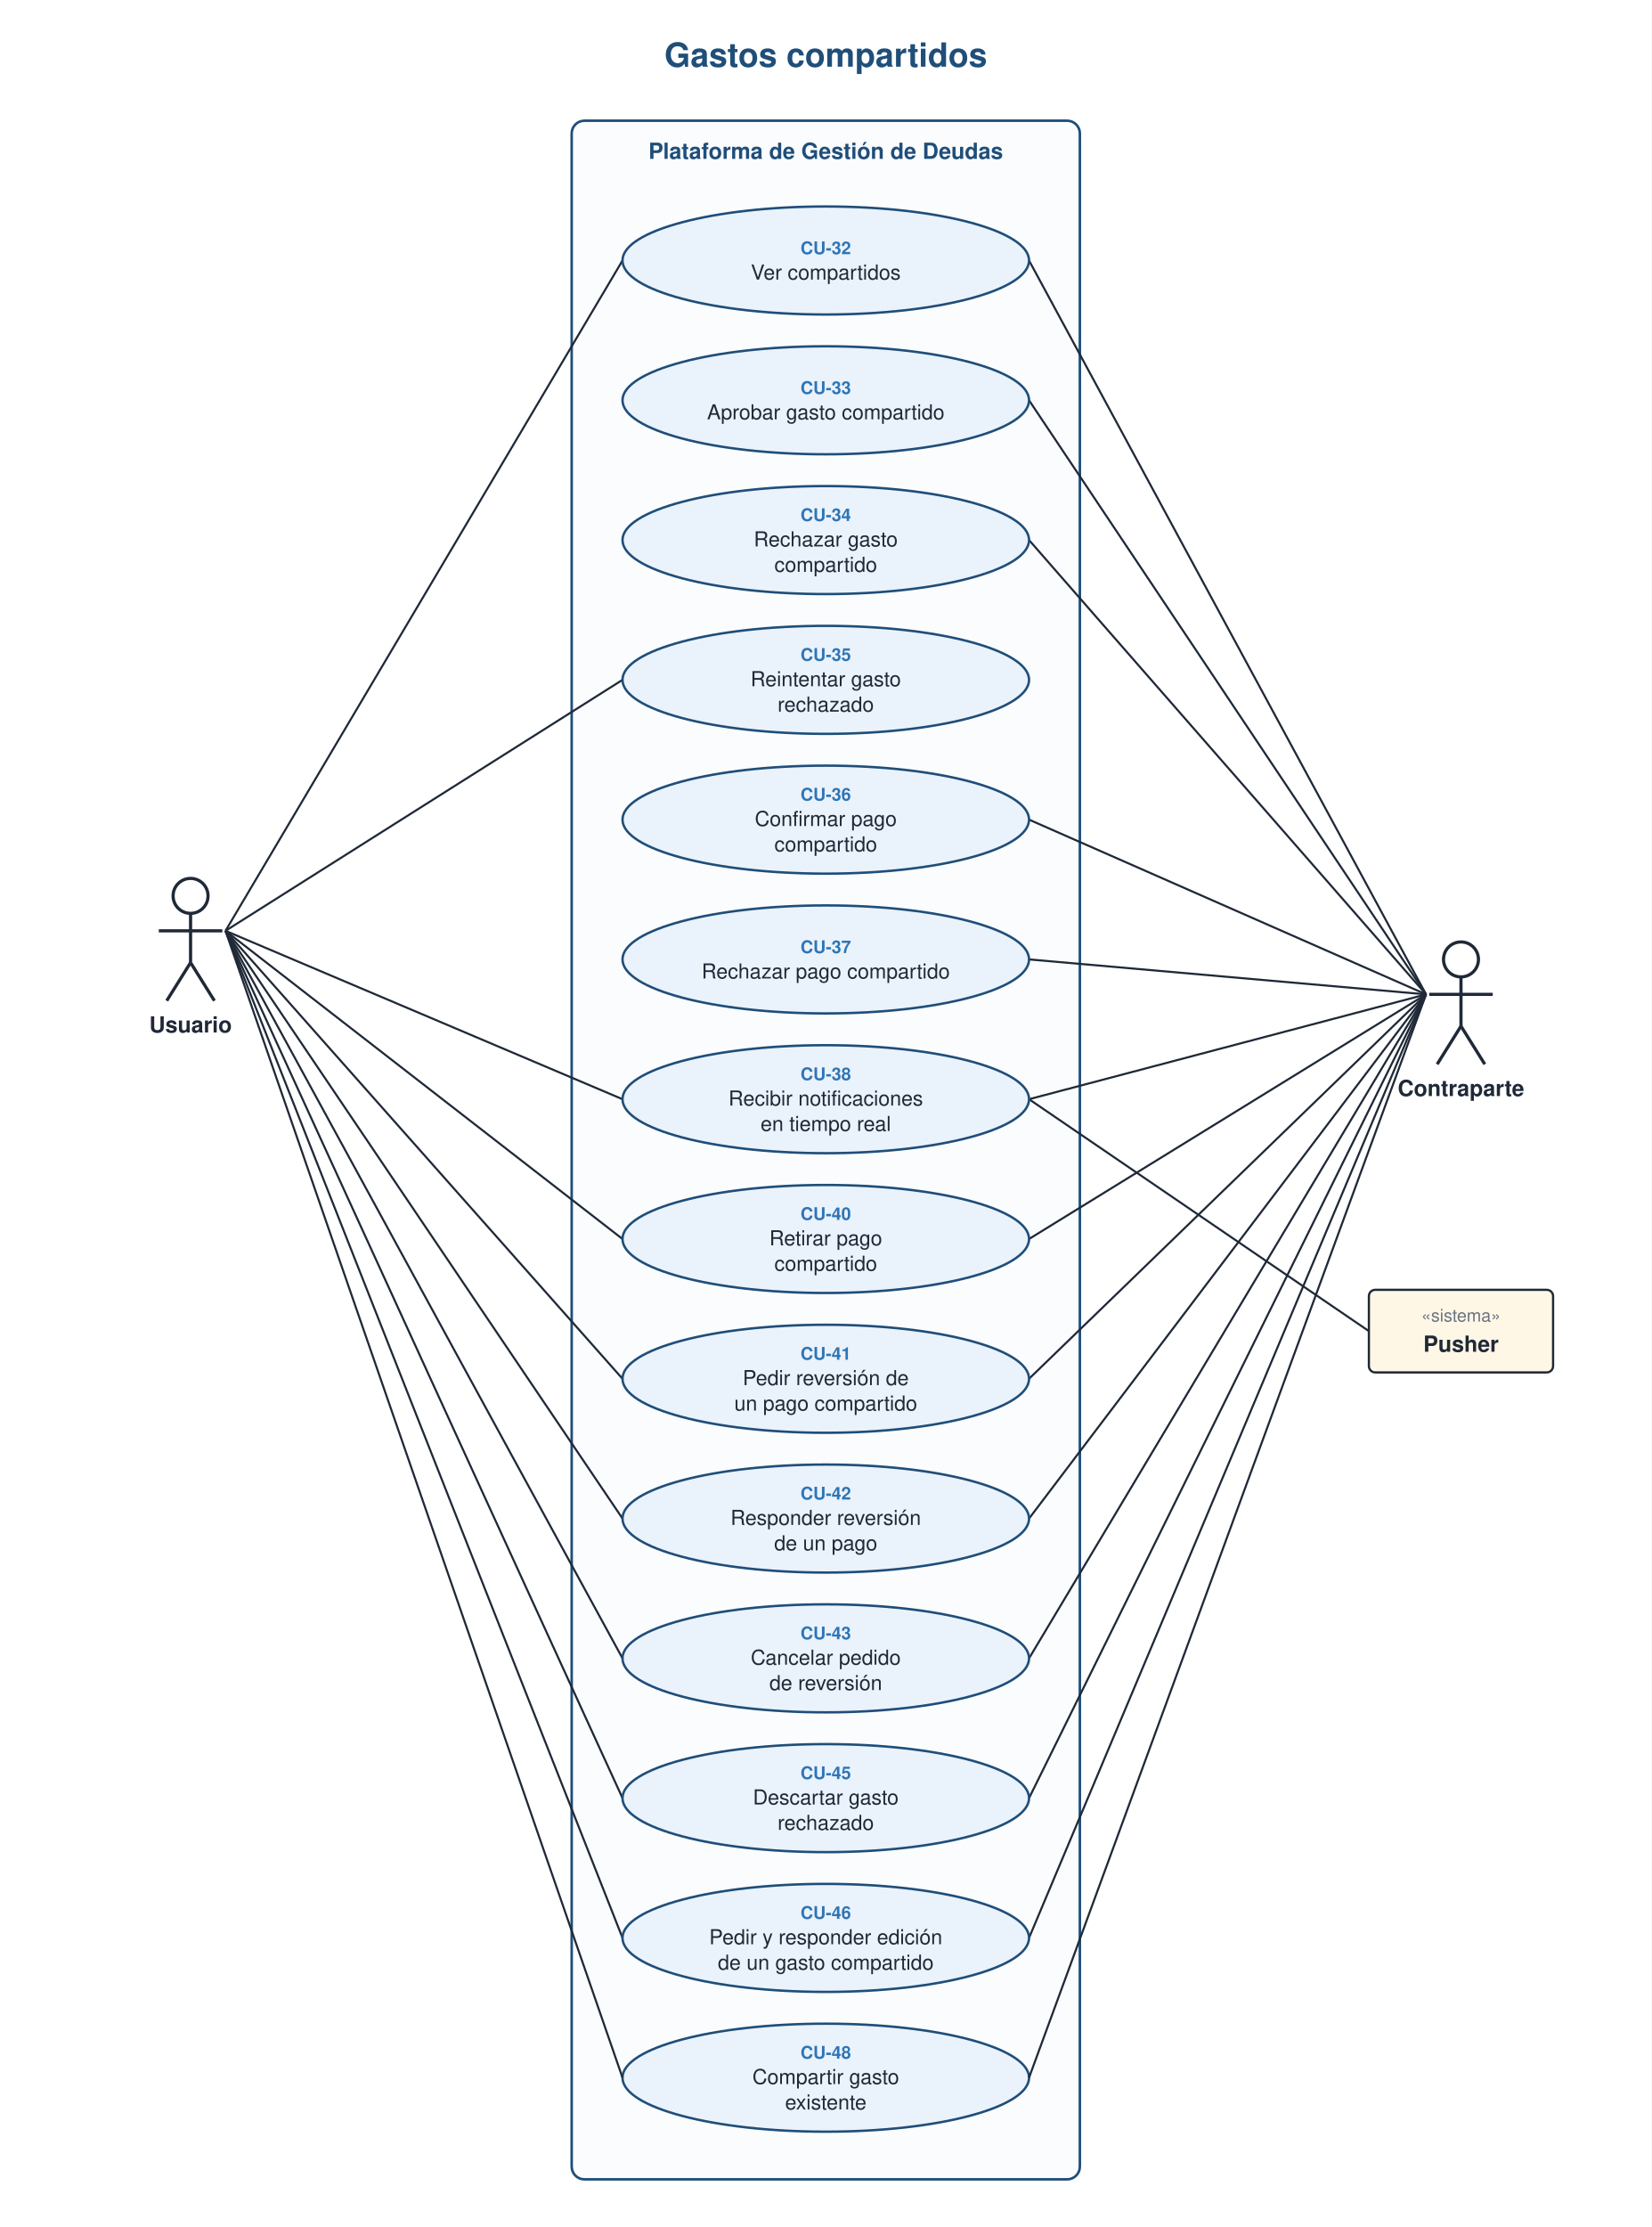
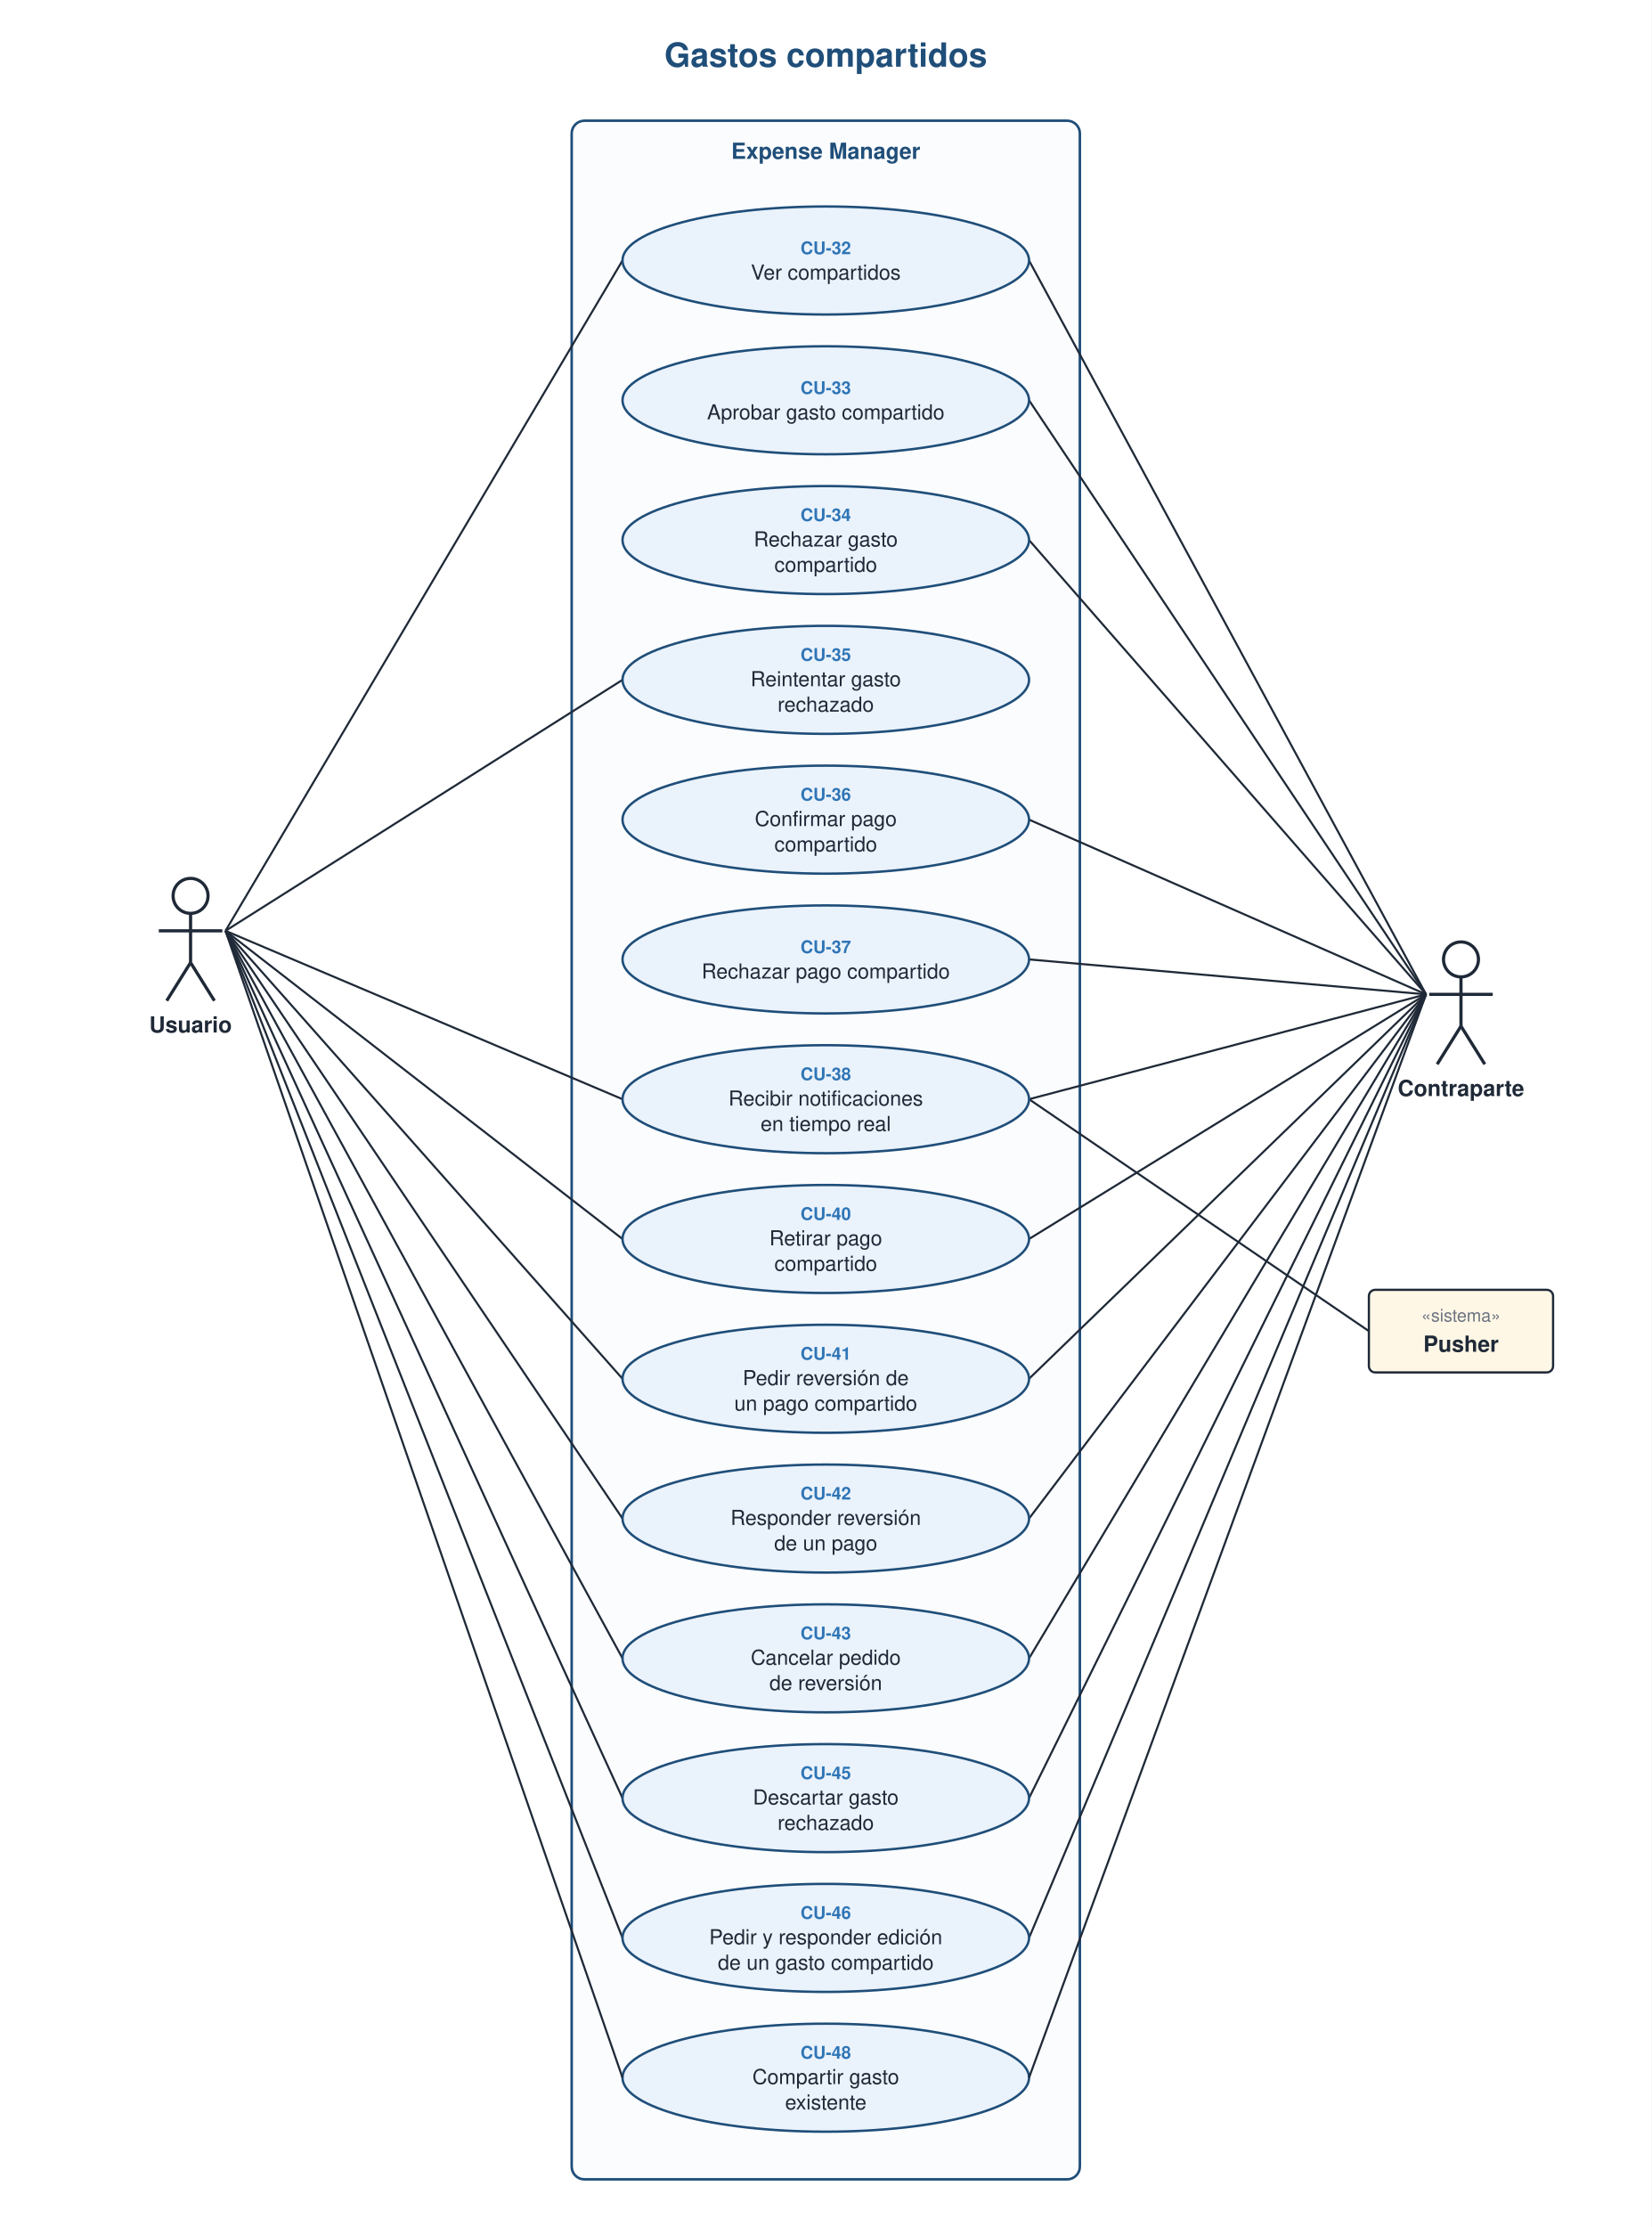
<svg xmlns="http://www.w3.org/2000/svg" width="1040" height="1402" viewBox="0 0 1040 1402" font-family="Helvetica">
  <rect width="1040" height="1402" fill="white" />
  <text x="520.0" y="42" font-size="21" font-weight="bold" text-anchor="middle" fill="#1F4E79">Gastos compartidos</text>
  <rect x="360" y="76" width="320" height="1296" rx="8" fill="#FBFCFE" stroke="#1F4E79" stroke-width="1.6" />
-   <text x="520.0" y="100" font-size="14" font-weight="bold" text-anchor="middle" fill="#1F4E79">Plataforma de Gestión de Deudas</text>
+   <text x="520.0" y="100" font-size="14" font-weight="bold" text-anchor="middle" fill="#1F4E79">Expense Manager</text>
  <line x1="142.0" y1="586.0" x2="392.0" y2="164.0" stroke="#1F2937" stroke-width="1.3" />
  <line x1="142.0" y1="586.0" x2="392.0" y2="428.0" stroke="#1F2937" stroke-width="1.3" />
  <line x1="142.0" y1="586.0" x2="392.0" y2="692.0" stroke="#1F2937" stroke-width="1.3" />
  <line x1="142.0" y1="586.0" x2="392.0" y2="780.0" stroke="#1F2937" stroke-width="1.3" />
  <line x1="142.0" y1="586.0" x2="392.0" y2="868.0" stroke="#1F2937" stroke-width="1.3" />
  <line x1="142.0" y1="586.0" x2="392.0" y2="956.0" stroke="#1F2937" stroke-width="1.3" />
  <line x1="142.0" y1="586.0" x2="392.0" y2="1044.0" stroke="#1F2937" stroke-width="1.3" />
  <line x1="898.0" y1="626.0" x2="648.0" y2="164.0" stroke="#1F2937" stroke-width="1.3" />
  <line x1="898.0" y1="626.0" x2="648.0" y2="252.0" stroke="#1F2937" stroke-width="1.3" />
  <line x1="898.0" y1="626.0" x2="648.0" y2="340.0" stroke="#1F2937" stroke-width="1.3" />
  <line x1="898.0" y1="626.0" x2="648.0" y2="516.0" stroke="#1F2937" stroke-width="1.3" />
  <line x1="898.0" y1="626.0" x2="648.0" y2="604.0" stroke="#1F2937" stroke-width="1.3" />
  <line x1="898.0" y1="626.0" x2="648.0" y2="692.0" stroke="#1F2937" stroke-width="1.3" />
  <line x1="898.0" y1="626.0" x2="648.0" y2="780.0" stroke="#1F2937" stroke-width="1.3" />
  <line x1="898.0" y1="626.0" x2="648.0" y2="868.0" stroke="#1F2937" stroke-width="1.3" />
  <line x1="898.0" y1="626.0" x2="648.0" y2="956.0" stroke="#1F2937" stroke-width="1.3" />
  <line x1="898.0" y1="626.0" x2="648.0" y2="1044.0" stroke="#1F2937" stroke-width="1.3" />
  <line x1="142.0" y1="586.0" x2="392.0" y2="1132.0" stroke="#1F2937" stroke-width="1.3" />
  <line x1="898.0" y1="626.0" x2="648.0" y2="1132.0" stroke="#1F2937" stroke-width="1.3" />
  <line x1="142.0" y1="586.0" x2="392.0" y2="1220.0" stroke="#1F2937" stroke-width="1.3" />
  <line x1="898.0" y1="626.0" x2="648.0" y2="1220.0" stroke="#1F2937" stroke-width="1.3" />
  <line x1="862.0" y1="838.0" x2="648.0" y2="692.0" stroke="#1F2937" stroke-width="1.3" />
  <ellipse cx="520" cy="164.0" rx="128" ry="34" fill="#EAF2FB" stroke="#1F4E79" stroke-width="1.5" />
  <text x="520" y="160.0" text-anchor="middle" font-weight="bold" fill="#2E75B6" font-size="11">CU-32</text>
  <text x="520" y="176.0" text-anchor="middle" fill="#1F2937" font-size="13">Ver compartidos</text>
  <ellipse cx="520" cy="252.0" rx="128" ry="34" fill="#EAF2FB" stroke="#1F4E79" stroke-width="1.5" />
  <text x="520" y="248.0" text-anchor="middle" font-weight="bold" fill="#2E75B6" font-size="11">CU-33</text>
  <text x="520" y="264.0" text-anchor="middle" fill="#1F2937" font-size="13">Aprobar gasto compartido</text>
  <ellipse cx="520" cy="340.0" rx="128" ry="34" fill="#EAF2FB" stroke="#1F4E79" stroke-width="1.5" />
  <text x="520" y="328.0" text-anchor="middle" font-weight="bold" fill="#2E75B6" font-size="11">CU-34</text>
  <text x="520" y="344.0" text-anchor="middle" fill="#1F2937" font-size="13">Rechazar gasto</text>
  <text x="520" y="360.0" text-anchor="middle" fill="#1F2937" font-size="13">compartido</text>
  <ellipse cx="520" cy="428.0" rx="128" ry="34" fill="#EAF2FB" stroke="#1F4E79" stroke-width="1.5" />
  <text x="520" y="416.0" text-anchor="middle" font-weight="bold" fill="#2E75B6" font-size="11">CU-35</text>
  <text x="520" y="432.0" text-anchor="middle" fill="#1F2937" font-size="13">Reintentar gasto</text>
  <text x="520" y="448.0" text-anchor="middle" fill="#1F2937" font-size="13">rechazado</text>
  <ellipse cx="520" cy="516.0" rx="128" ry="34" fill="#EAF2FB" stroke="#1F4E79" stroke-width="1.5" />
  <text x="520" y="504.0" text-anchor="middle" font-weight="bold" fill="#2E75B6" font-size="11">CU-36</text>
  <text x="520" y="520.0" text-anchor="middle" fill="#1F2937" font-size="13">Confirmar pago</text>
  <text x="520" y="536.0" text-anchor="middle" fill="#1F2937" font-size="13">compartido</text>
  <ellipse cx="520" cy="604.0" rx="128" ry="34" fill="#EAF2FB" stroke="#1F4E79" stroke-width="1.5" />
  <text x="520" y="600.0" text-anchor="middle" font-weight="bold" fill="#2E75B6" font-size="11">CU-37</text>
  <text x="520" y="616.0" text-anchor="middle" fill="#1F2937" font-size="13">Rechazar pago compartido</text>
  <ellipse cx="520" cy="692.0" rx="128" ry="34" fill="#EAF2FB" stroke="#1F4E79" stroke-width="1.5" />
  <text x="520" y="680.0" text-anchor="middle" font-weight="bold" fill="#2E75B6" font-size="11">CU-38</text>
  <text x="520" y="696.0" text-anchor="middle" fill="#1F2937" font-size="13">Recibir notificaciones</text>
  <text x="520" y="712.0" text-anchor="middle" fill="#1F2937" font-size="13">en tiempo real</text>
  <ellipse cx="520" cy="780.0" rx="128" ry="34" fill="#EAF2FB" stroke="#1F4E79" stroke-width="1.5" />
  <text x="520" y="768.0" text-anchor="middle" font-weight="bold" fill="#2E75B6" font-size="11">CU-40</text>
  <text x="520" y="784.0" text-anchor="middle" fill="#1F2937" font-size="13">Retirar pago</text>
  <text x="520" y="800.0" text-anchor="middle" fill="#1F2937" font-size="13">compartido</text>
  <ellipse cx="520" cy="868.0" rx="128" ry="34" fill="#EAF2FB" stroke="#1F4E79" stroke-width="1.5" />
  <text x="520" y="856.0" text-anchor="middle" font-weight="bold" fill="#2E75B6" font-size="11">CU-41</text>
  <text x="520" y="872.0" text-anchor="middle" fill="#1F2937" font-size="13">Pedir reversión de</text>
  <text x="520" y="888.0" text-anchor="middle" fill="#1F2937" font-size="13">un pago compartido</text>
  <ellipse cx="520" cy="956.0" rx="128" ry="34" fill="#EAF2FB" stroke="#1F4E79" stroke-width="1.5" />
  <text x="520" y="944.0" text-anchor="middle" font-weight="bold" fill="#2E75B6" font-size="11">CU-42</text>
  <text x="520" y="960.0" text-anchor="middle" fill="#1F2937" font-size="13">Responder reversión</text>
  <text x="520" y="976.0" text-anchor="middle" fill="#1F2937" font-size="13">de un pago</text>
  <ellipse cx="520" cy="1044.0" rx="128" ry="34" fill="#EAF2FB" stroke="#1F4E79" stroke-width="1.5" />
  <text x="520" y="1032.0" text-anchor="middle" font-weight="bold" fill="#2E75B6" font-size="11">CU-43</text>
  <text x="520" y="1048.0" text-anchor="middle" fill="#1F2937" font-size="13">Cancelar pedido</text>
  <text x="520" y="1064.0" text-anchor="middle" fill="#1F2937" font-size="13">de reversión</text>
  <ellipse cx="520" cy="1132.0" rx="128" ry="34" fill="#EAF2FB" stroke="#1F4E79" stroke-width="1.5" />
  <text x="520" y="1120.0" text-anchor="middle" font-weight="bold" fill="#2E75B6" font-size="11">CU-45</text>
  <text x="520" y="1136.0" text-anchor="middle" fill="#1F2937" font-size="13">Descartar gasto</text>
  <text x="520" y="1152.0" text-anchor="middle" fill="#1F2937" font-size="13">rechazado</text>
  <ellipse cx="520" cy="1220.0" rx="128" ry="34" fill="#EAF2FB" stroke="#1F4E79" stroke-width="1.5" />
  <text x="520" y="1208.0" text-anchor="middle" font-weight="bold" fill="#2E75B6" font-size="11">CU-46</text>
  <text x="520" y="1224.0" text-anchor="middle" fill="#1F2937" font-size="13">Pedir y responder edición</text>
  <text x="520" y="1240.0" text-anchor="middle" fill="#1F2937" font-size="13">de un gasto compartido</text>
  <ellipse cx="520" cy="1308.0" rx="128" ry="34" fill="#EAF2FB" stroke="#1F4E79" stroke-width="1.5" />
  <text x="520" y="1296.0" text-anchor="middle" font-weight="bold" fill="#2E75B6" font-size="11">CU-48</text>
  <text x="520" y="1312.0" text-anchor="middle" fill="#1F2937" font-size="13">Compartir gasto</text>
  <text x="520" y="1328.0" text-anchor="middle" fill="#1F2937" font-size="13">existente</text>
  <line x1="142.0" y1="586.0" x2="392.0" y2="1308.0" stroke="#1F2937" stroke-width="1.3" />
  <line x1="898.0" y1="626.0" x2="648.0" y2="1308.0" stroke="#1F2937" stroke-width="1.3" />
  <circle cx="120" cy="564" r="11" stroke="#1F2937" stroke-width="2" fill="white" />
  <line x1="120" y1="575" x2="120" y2="606" stroke="#1F2937" stroke-width="2" fill="none" />
  <line x1="100" y1="586" x2="140" y2="586" stroke="#1F2937" stroke-width="2" fill="none" />
  <line x1="120" y1="606" x2="105" y2="630" stroke="#1F2937" stroke-width="2" fill="none" />
  <line x1="120" y1="606" x2="135" y2="630" stroke="#1F2937" stroke-width="2" fill="none" />
  <text x="120" y="650" font-size="14" font-weight="bold" text-anchor="middle" fill="#1F2937">Usuario</text>
  <circle cx="920" cy="604" r="11" stroke="#1F2937" stroke-width="2" fill="white" />
  <line x1="920" y1="615" x2="920" y2="646" stroke="#1F2937" stroke-width="2" fill="none" />
  <line x1="900" y1="626" x2="940" y2="626" stroke="#1F2937" stroke-width="2" fill="none" />
  <line x1="920" y1="646" x2="905" y2="670" stroke="#1F2937" stroke-width="2" fill="none" />
  <line x1="920" y1="646" x2="935" y2="670" stroke="#1F2937" stroke-width="2" fill="none" />
  <text x="920" y="690" font-size="14" font-weight="bold" text-anchor="middle" fill="#1F2937">Contraparte</text>
  <rect x="862" y="812" width="116" height="52" rx="4" fill="#FFF7E6" stroke="#1F2937" stroke-width="1.4" />
  <text x="920" y="832" font-size="11" text-anchor="middle" fill="#6B7280">«sistema»</text>
  <text x="920" y="851" font-size="14" font-weight="bold" text-anchor="middle" fill="#1F2937">Pusher</text>
</svg>
